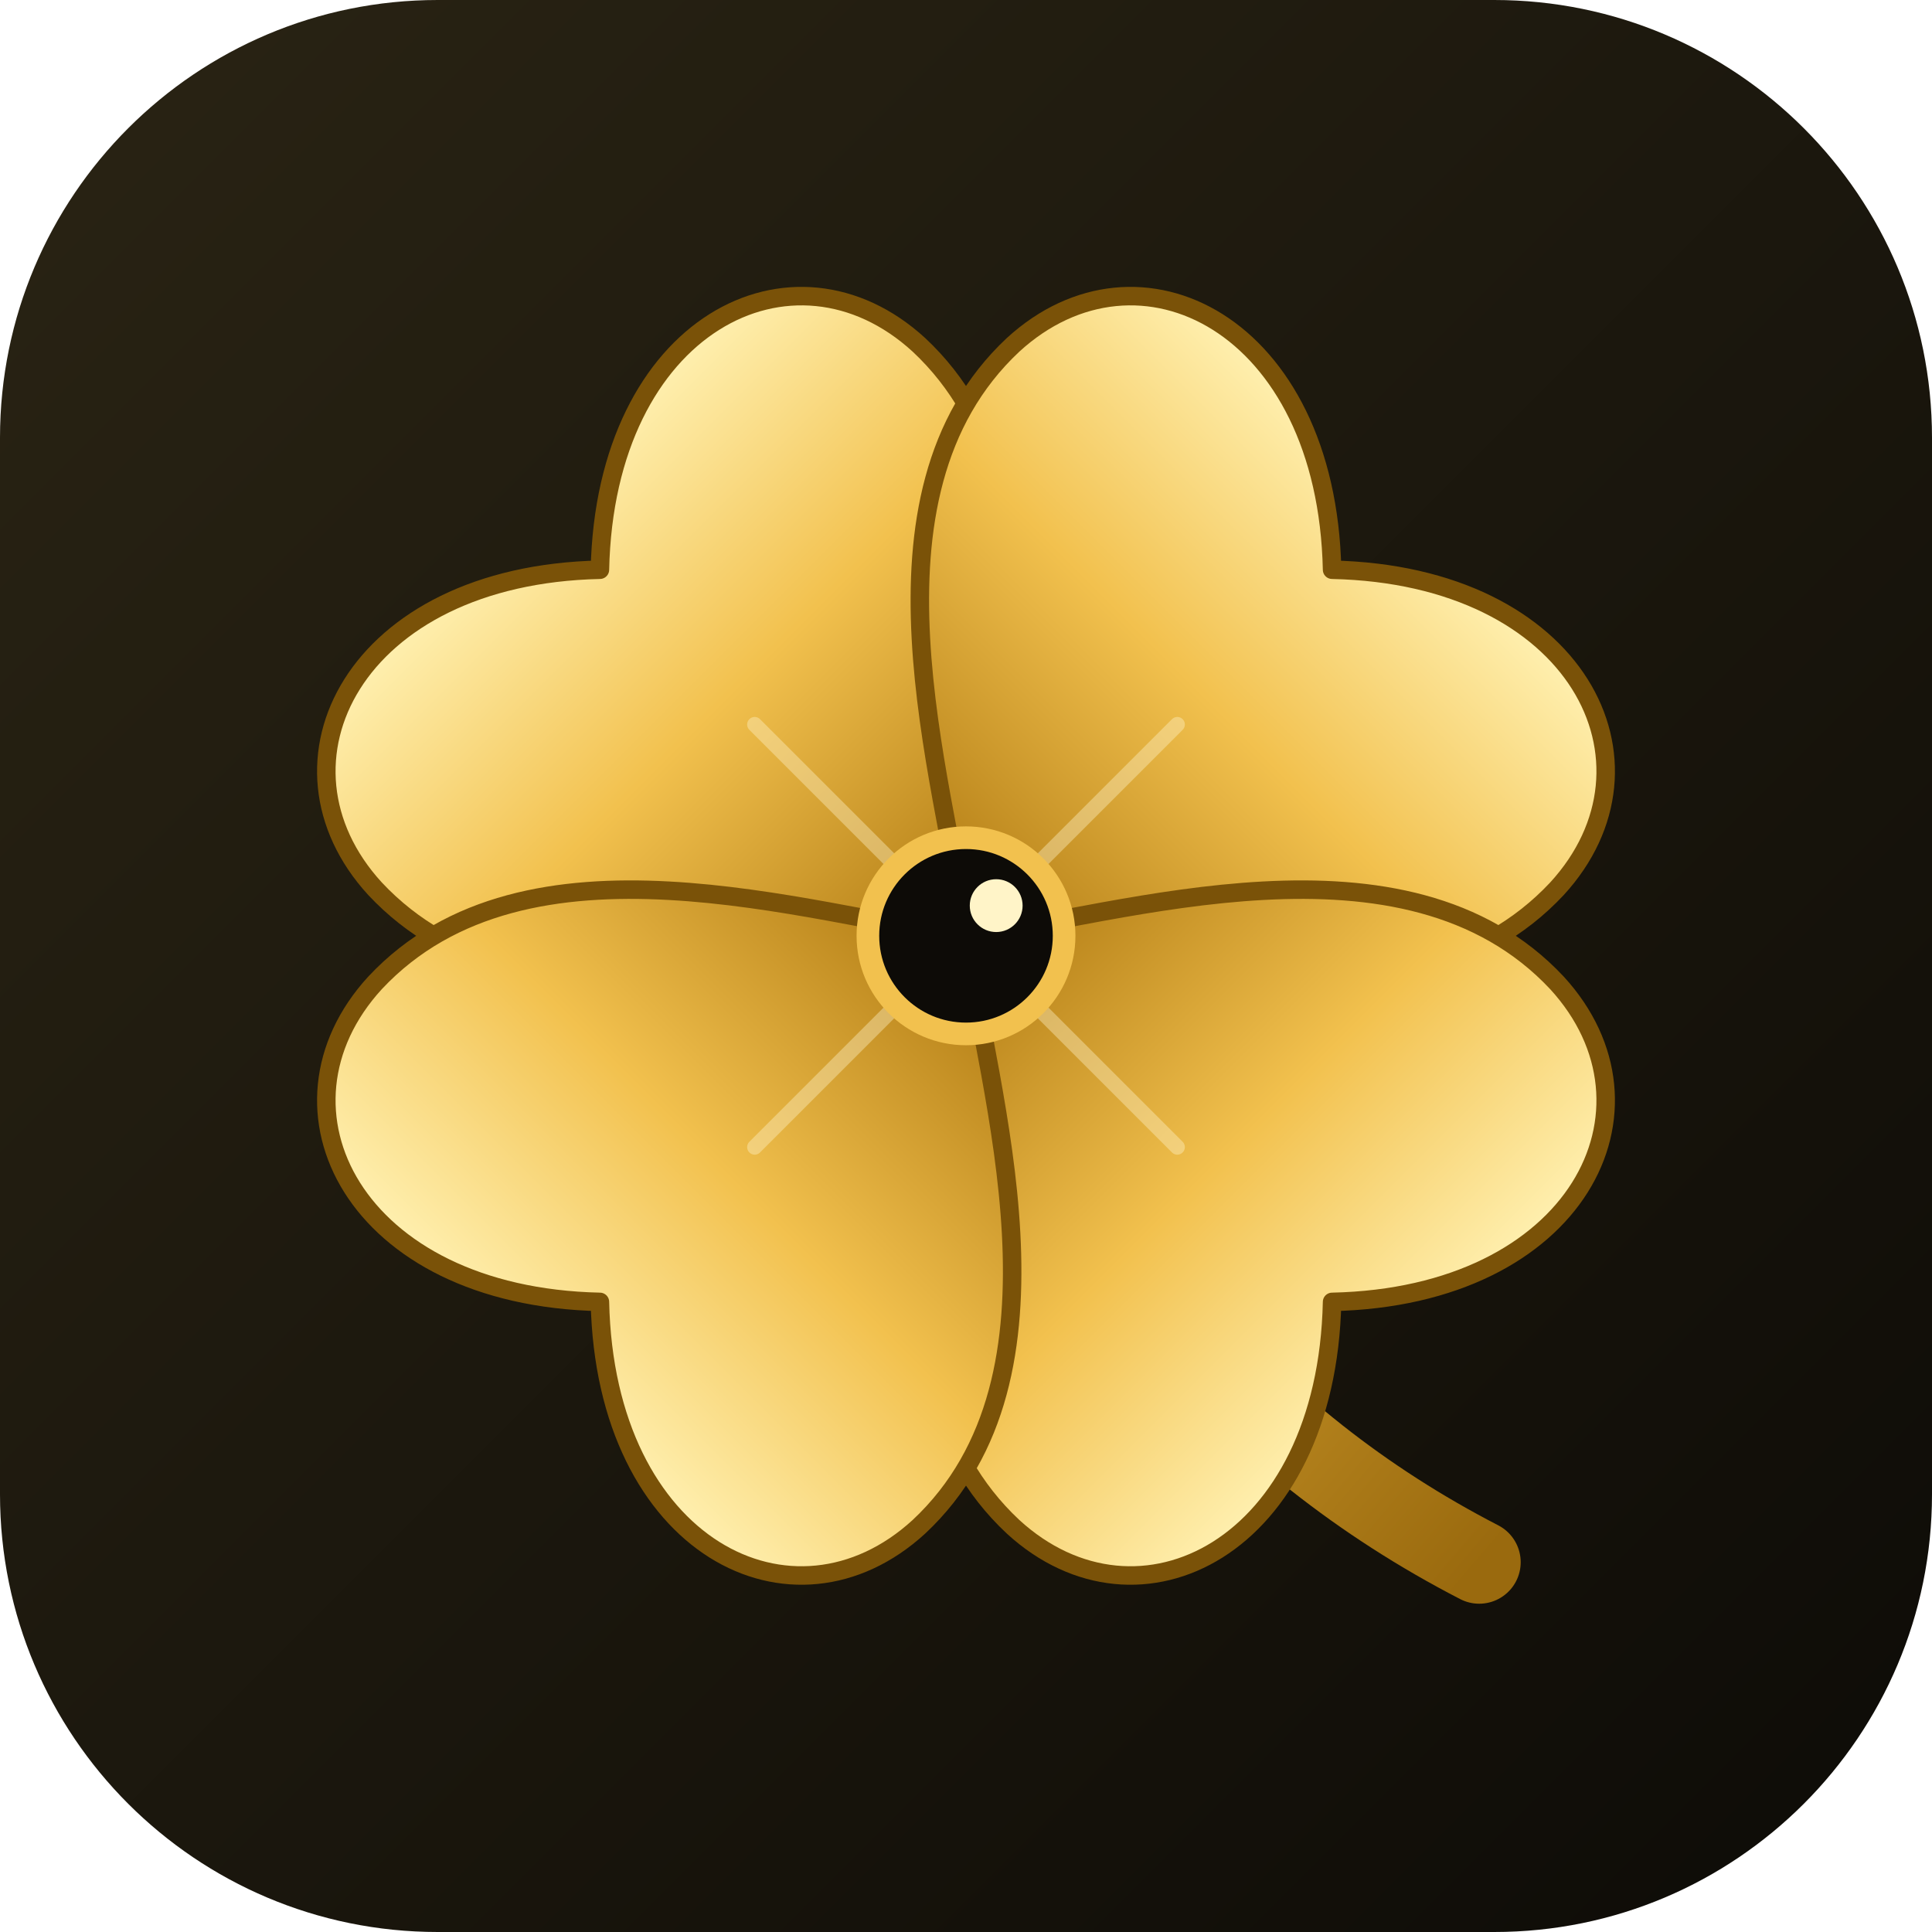
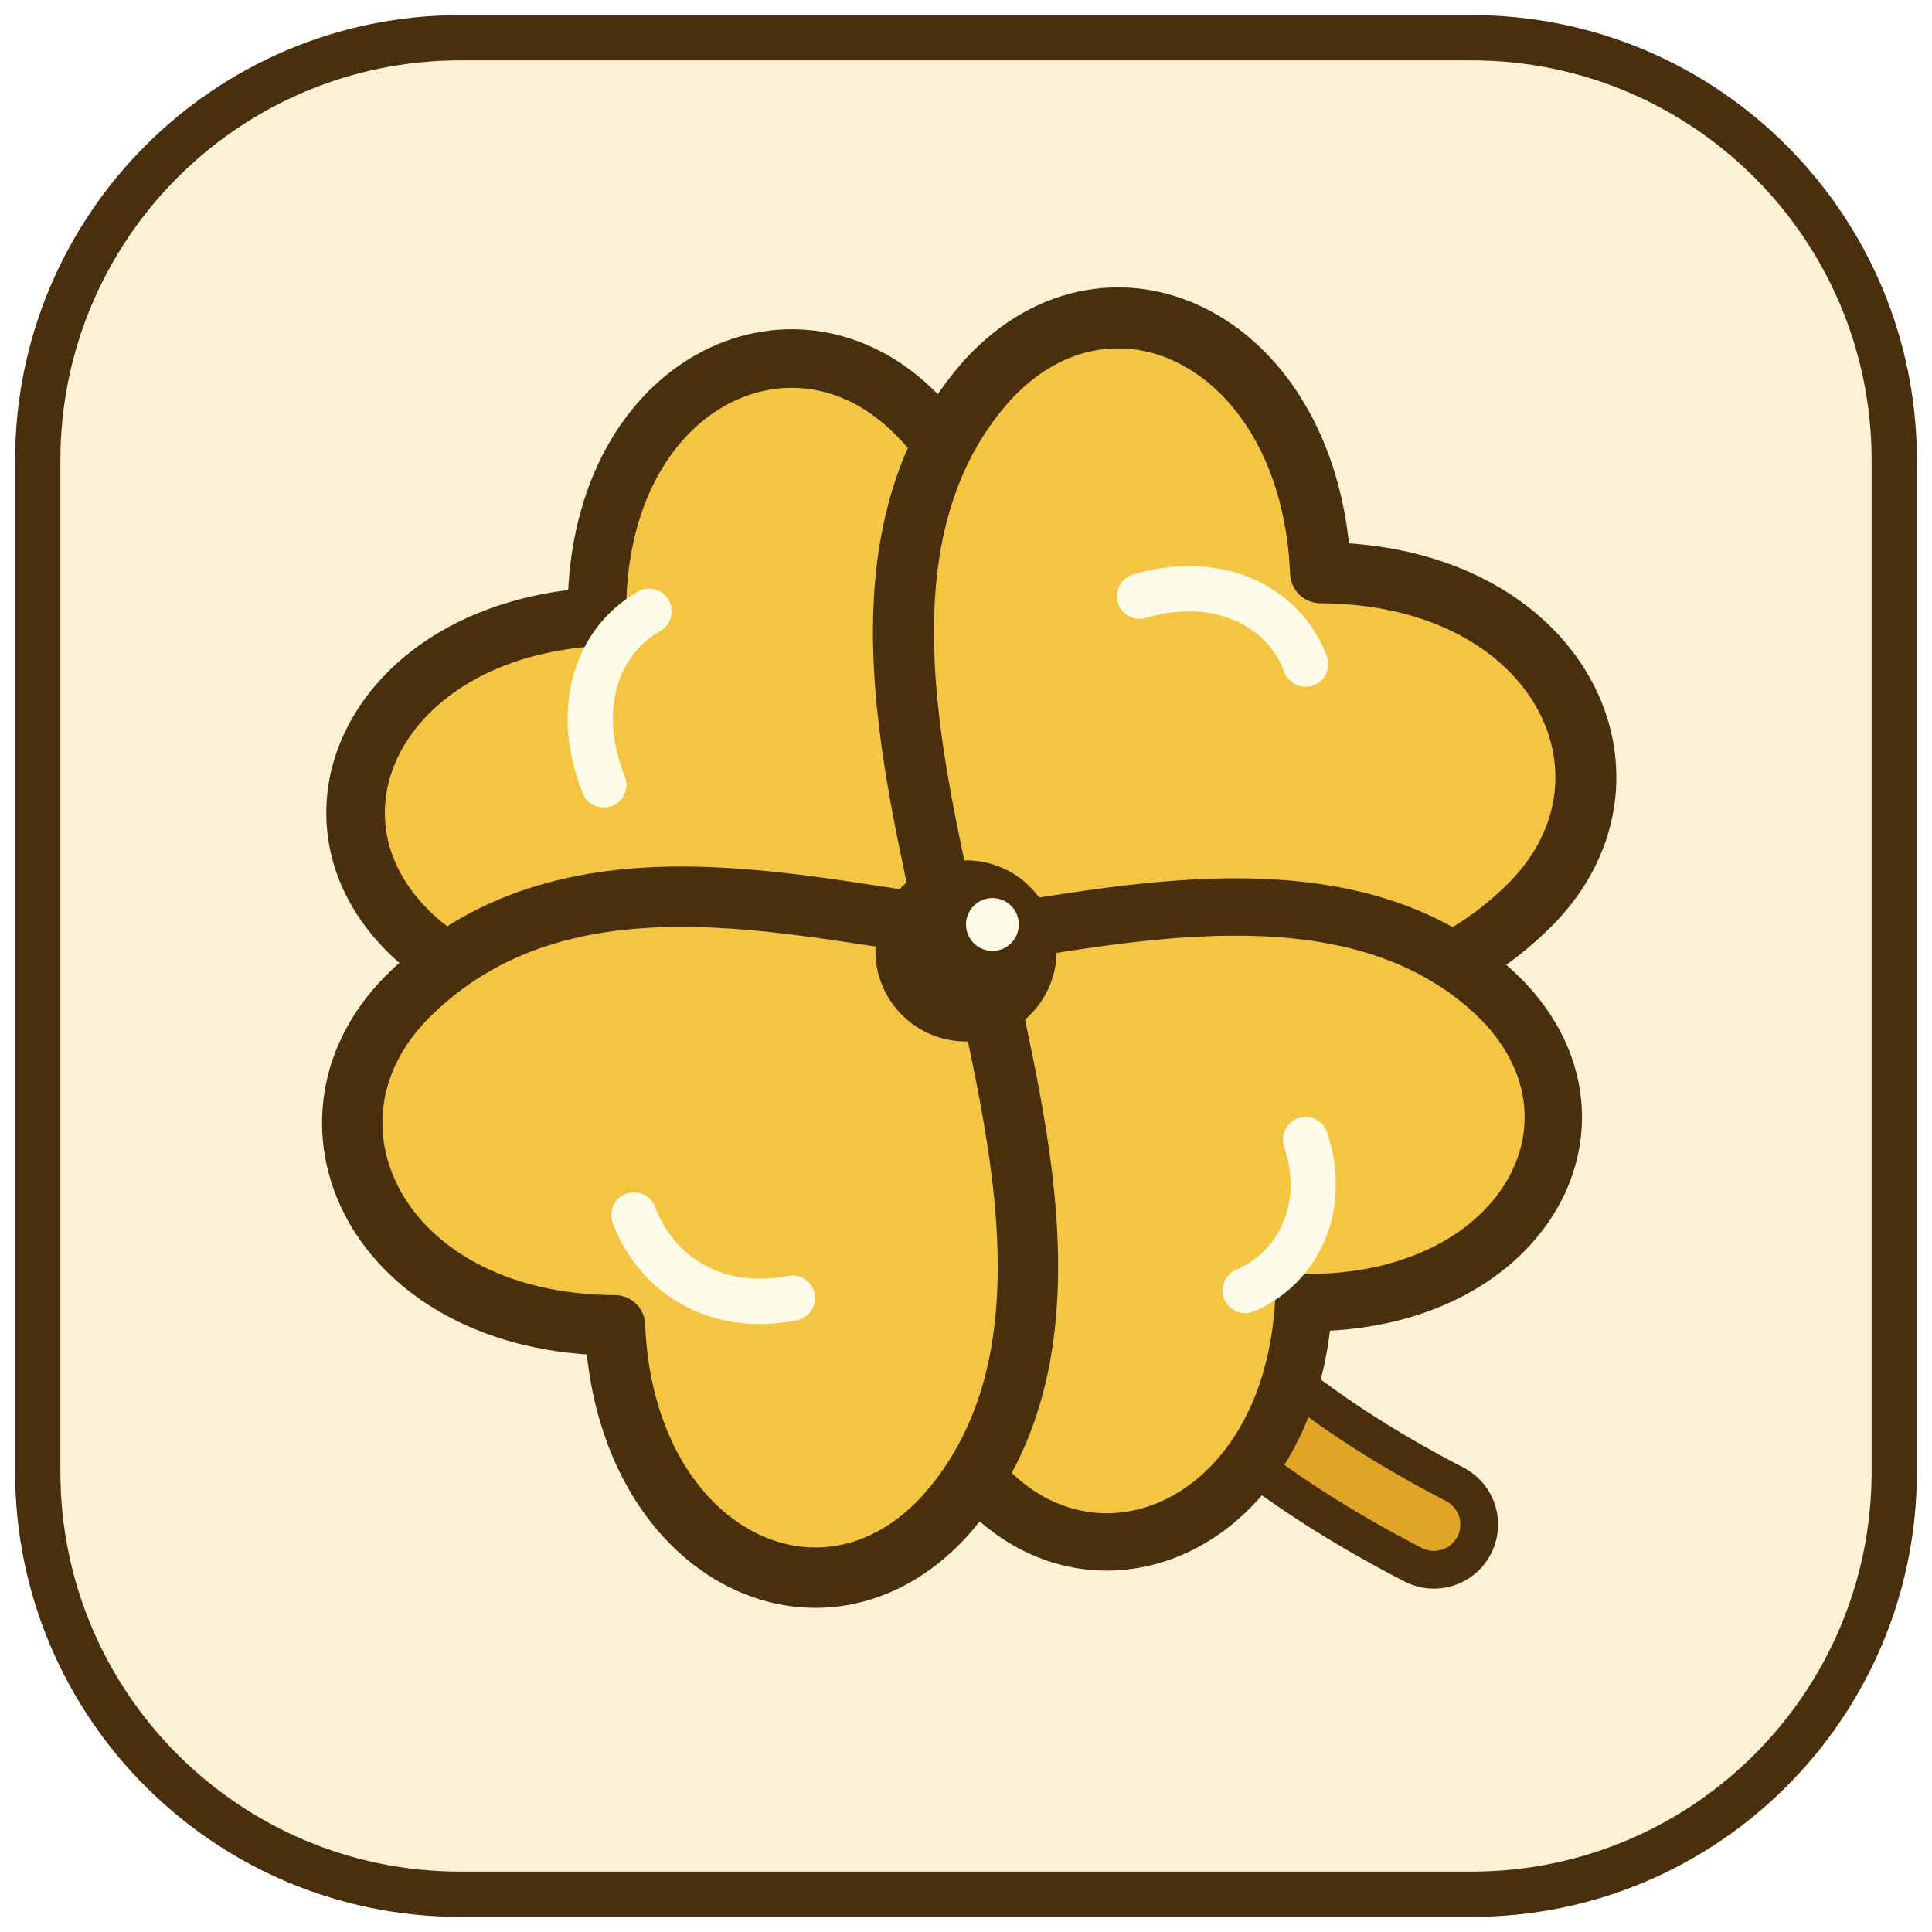
<svg xmlns="http://www.w3.org/2000/svg" viewBox="0 0 512 512" role="img" aria-label="CloverEye">
  <defs>
-     <linearGradient id="ce-bg" x1="0" y1="0" x2="1" y2="1">
-       <stop offset="0" stop-color="#2a2414" />
-       <stop offset="1" stop-color="#0d0b07" />
-     </linearGradient>
-     <linearGradient id="ce-gold" x1="0" y1="0" x2="0" y2="1">
-       <stop offset="0" stop-color="#fff0b0" />
-       <stop offset="0.45" stop-color="#f2c14e" />
-       <stop offset="1" stop-color="#b07a12" />
-     </linearGradient>
-     <linearGradient id="ce-stem" x1="0" y1="0" x2="1" y2="1">
-       <stop offset="0" stop-color="#e9b43c" />
-       <stop offset="1" stop-color="#9a6a0e" />
-     </linearGradient>
-     <path id="ce-leaf" d="M0 0C-34 -26 -106 -62 -104 -122C-102 -168 -48 -186 0 -140C48 -186 102 -168 104 -122C106 -62 34 -26 0 0Z" />
+     <path id="ce-leaf" d="M2 6C-30 -18 -98 -52 -100 -112C-101 -160 -46 -178 -2 -136C44 -180 100 -158 98 -110C96 -50 34 -20 2 6Z" />
  </defs>
-   <rect width="512" height="512" rx="116" fill="url(#ce-bg)" />
-   <path d="M262 262C286 330 330 382 392 414" fill="none" stroke="url(#ce-stem)" stroke-width="22" stroke-linecap="round" />
-   <g transform="translate(256 248)">
-     <g fill="url(#ce-gold)" stroke="#7a5208" stroke-width="5" stroke-linejoin="round">
-       <use href="#ce-leaf" transform="rotate(-45) scale(0.98)" />
-       <use href="#ce-leaf" transform="rotate(45) scale(0.98)" />
-       <use href="#ce-leaf" transform="rotate(135) scale(0.98)" />
-       <use href="#ce-leaf" transform="rotate(225) scale(0.98)" />
-     </g>
-     <g stroke="#fff4c8" stroke-opacity="0.4" stroke-width="4" stroke-linecap="round">
-       <path d="M0 0L-56 -56" />
-       <path d="M0 0L56 -56" />
-       <path d="M0 0L56 56" />
-       <path d="M0 0L-56 56" />
-     </g>
-     <circle r="26" fill="#0d0b07" stroke="#f2c14e" stroke-width="6" />
-     <circle cx="8" cy="-8" r="7" fill="#fff4c8" />
+   <rect x="10" y="10" width="492" height="492" rx="112" fill="#fbf1d6" stroke="#4a2f0c" stroke-width="12" />
+   <path d="M264 270C282 330 318 372 380 404" fill="none" stroke="#4a2f0c" stroke-width="34" stroke-linecap="round" />
+   <path d="M264 270C282 330 318 372 380 404" fill="none" stroke="#e0a526" stroke-width="14" stroke-linecap="round" />
+   <g id="ce-gold" transform="translate(256 252)" fill="#f4c542" stroke="#4a2f0c" stroke-width="16" stroke-linejoin="round">
+     <use href="#ce-leaf" transform="rotate(-47) scale(0.97)" />
+     <use href="#ce-leaf" transform="rotate(44) scale(1.01)" />
+     <use href="#ce-leaf" transform="rotate(137) scale(0.95)" />
+     <use href="#ce-leaf" transform="rotate(224) scale(1)" />
  </g>
+   <g transform="translate(256 252)" fill="none" stroke="#fffbe9" stroke-width="12" stroke-linecap="round">
+     <path d="M-96 -44C-104 -64 -98 -82 -84 -90" />
+     <path d="M46 -94C66 -100 84 -92 90 -76" />
+     <path d="M90 50C96 68 88 84 74 90" />
+     <path d="M-46 92C-66 96 -82 86 -88 70" />
+   </g>
+   <circle cx="256" cy="252" r="24" fill="#4a2f0c" />
+   <circle cx="263" cy="245" r="7" fill="#fffbe9" />
</svg>
